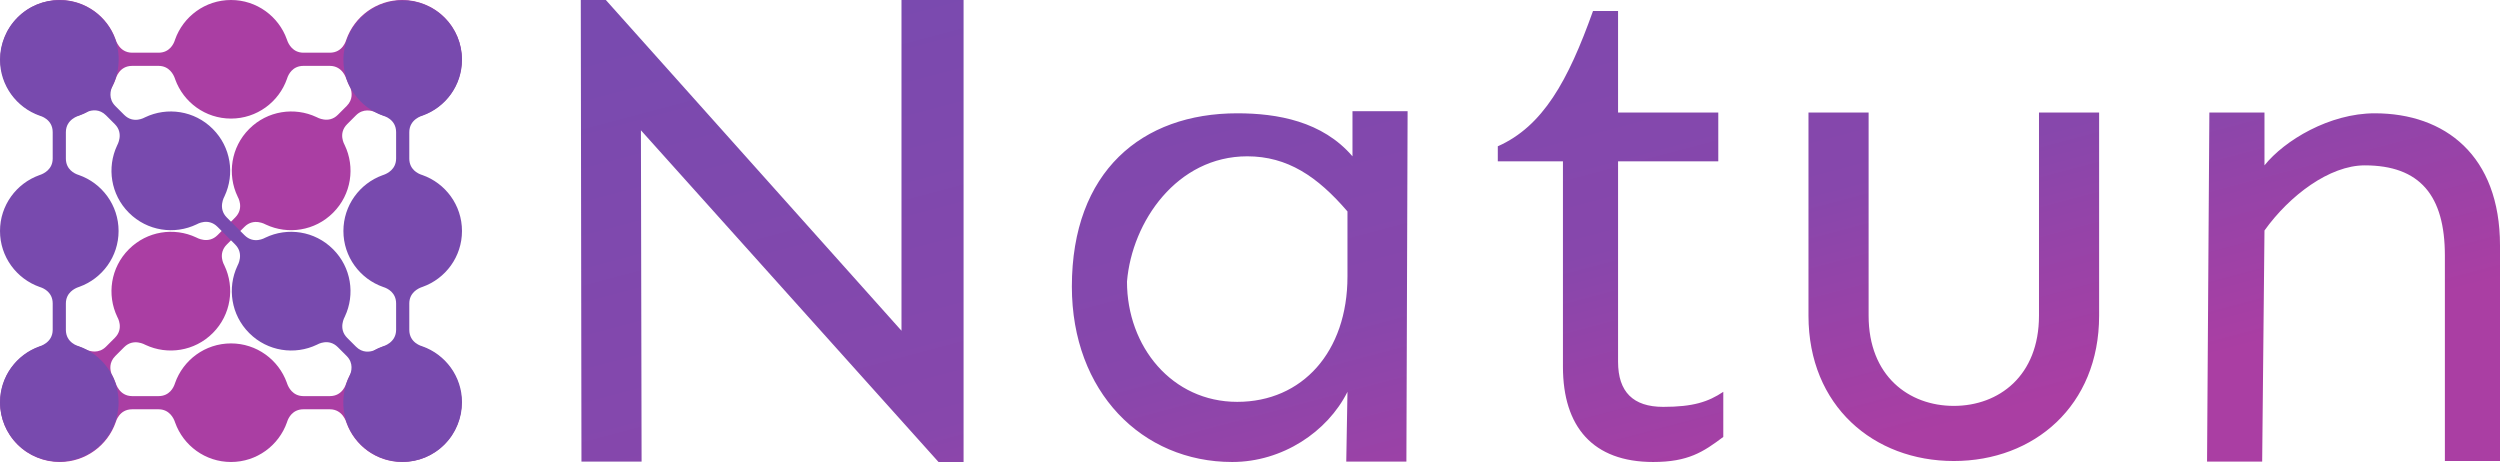
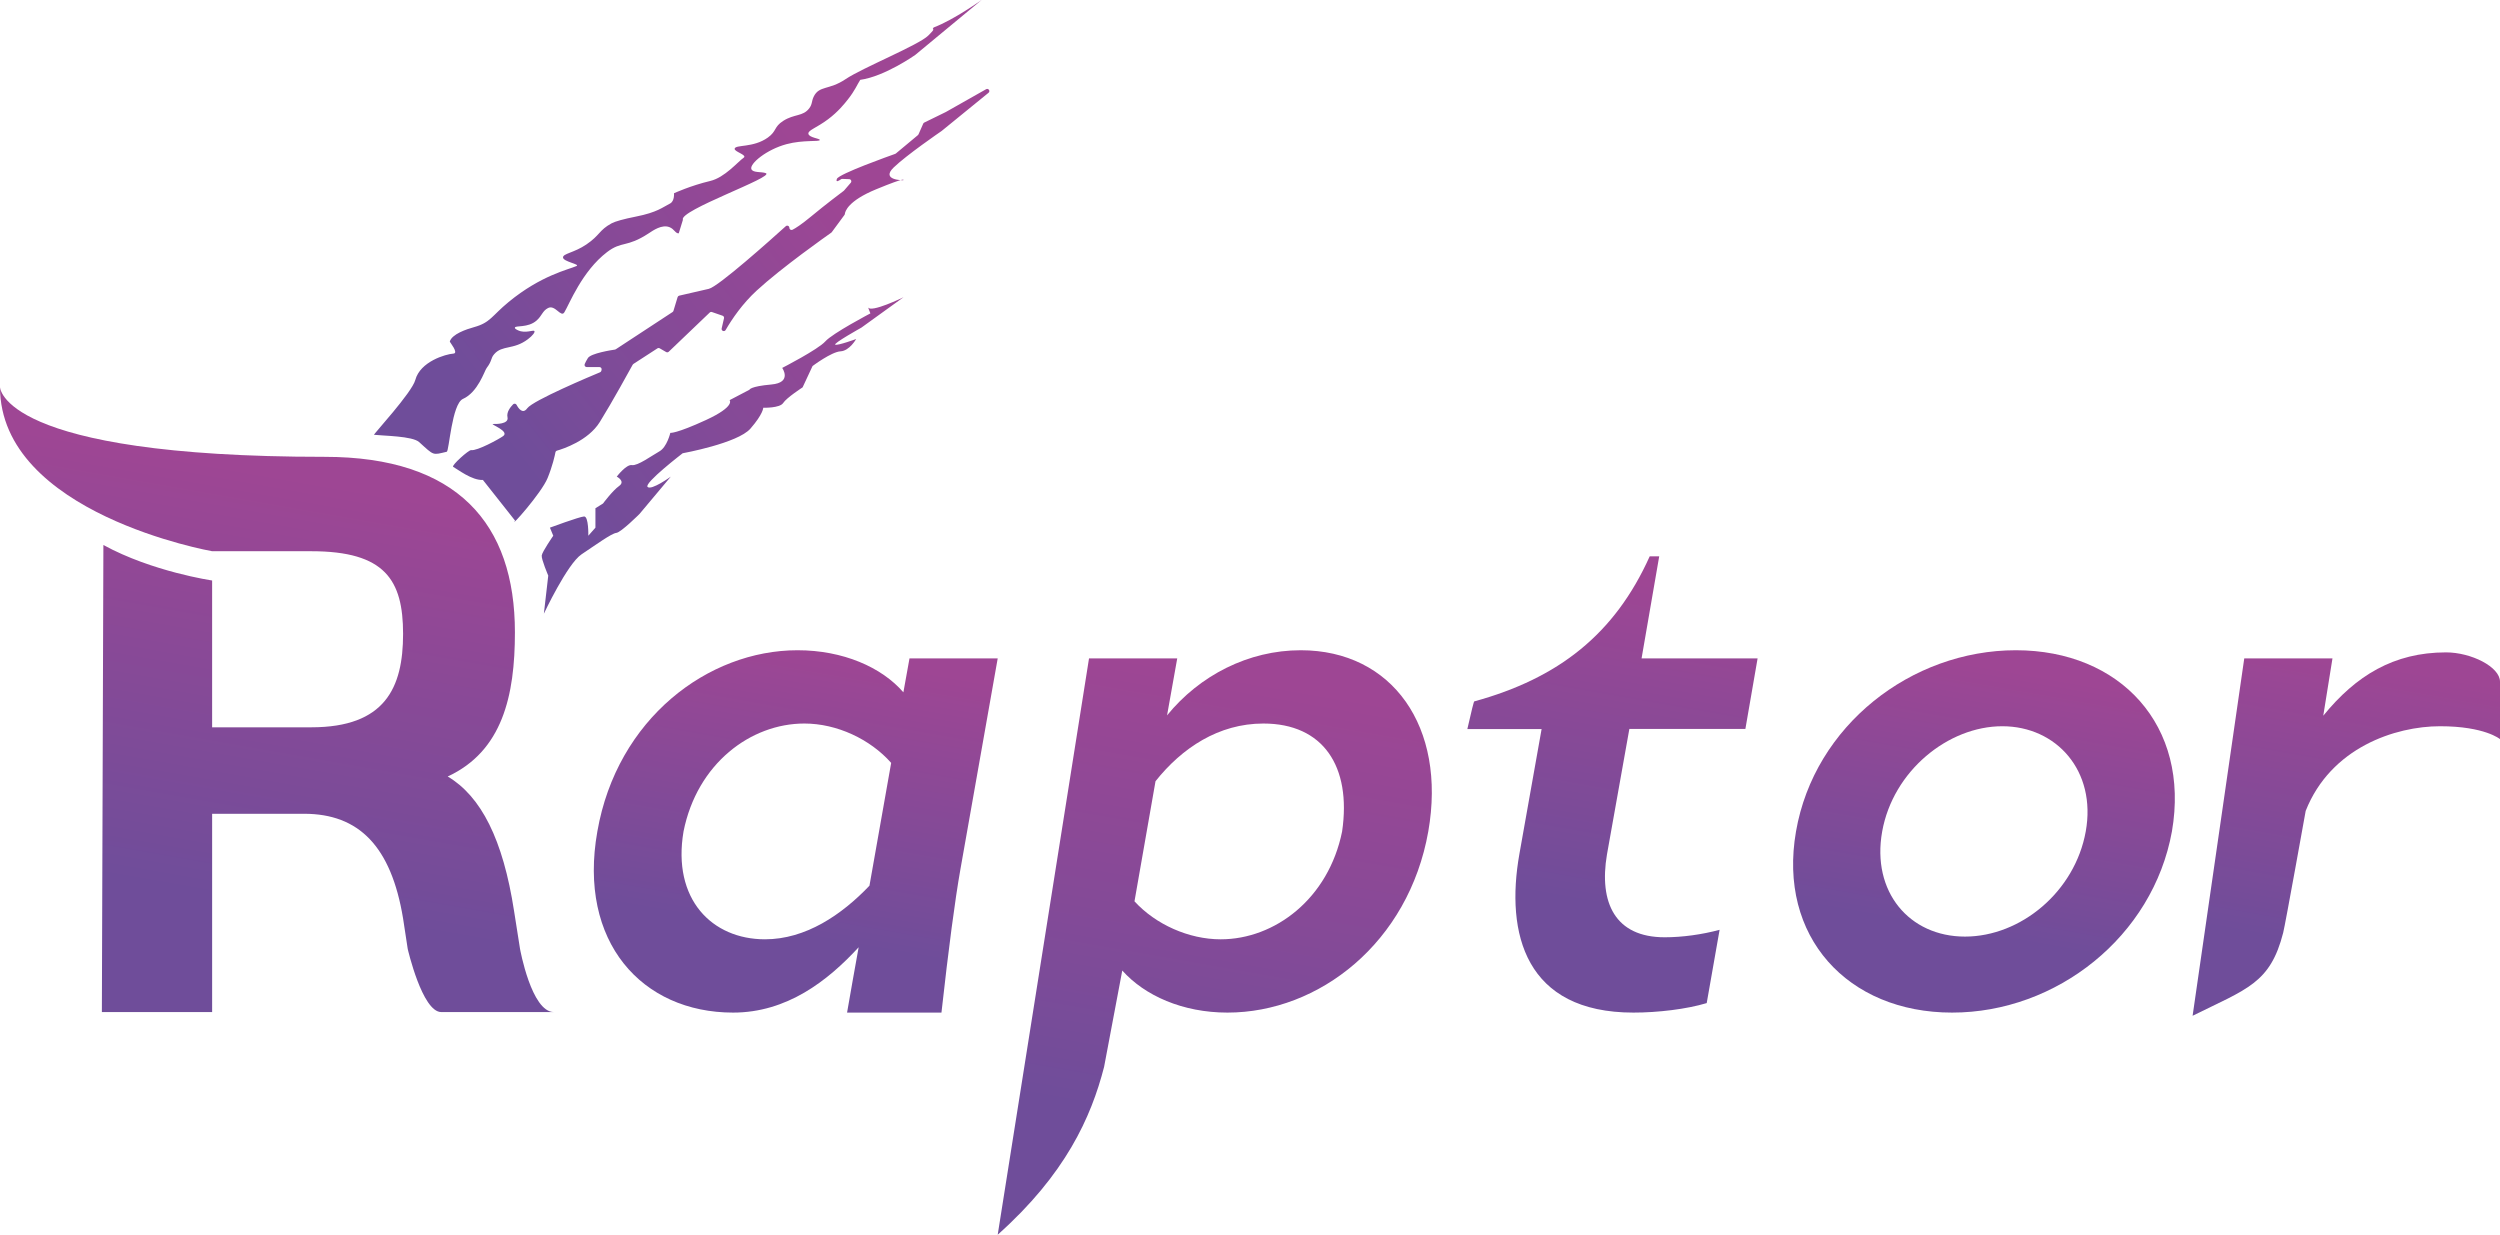
- <svg xmlns="http://www.w3.org/2000/svg" viewBox="1933.581 -501.039 1893.987 350" width="2525.316" height="466.667">
+ <svg xmlns="http://www.w3.org/2000/svg" xmlns:xlink="http://www.w3.org/1999/xlink" viewBox="0 0 3708.54 1831.6">
  <defs>
-     <clipPath id="A">
-       <path d="M1933.581-501.039h1893.987v350H1933.581z" />
-     </clipPath>
+     <linearGradient id="A" x1="326.66" y1="1514.96" x2="470.85" y2="697.24" gradientUnits="userSpaceOnUse">
+       <stop offset=".22" stop-color="#6f4d9a" />
+       <stop offset=".98" stop-color="#9e4694" />
+     </linearGradient>
+     <linearGradient id="B" x1="1118.06" y1="1499.83" x2="1213.88" y2="956.42" xlink:href="#A" />
+     <linearGradient id="C" x1="3432.4" y1="1526.85" x2="3529.57" y2="975.75" xlink:href="#A" />
+     <linearGradient id="D" x1="2896.72" y1="1496.12" x2="2986.95" y2="984.4" xlink:href="#A" />
+     <linearGradient id="E" x1="2320.63" y1="1475.23" x2="2430.77" y2="850.56" xlink:href="#A" />
+     <linearGradient id="F" x1="1734.32" y1="1858.18" x2="1886.38" y2="995.78" xlink:href="#A" />
+     <linearGradient id="G" x1="769.47" y1="681.47" x2="1502.9" y2="108.45" gradientUnits="userSpaceOnUse">
+       <stop offset="0" stop-color="#6f4d9a" />
+       <stop offset=".66" stop-color="#9e4694" />
+     </linearGradient>
  </defs>
-   <g clip-path="url(#A)">
-     <path d="M2151.168-210.281c.9 2.525 4.055 9.322 12.315 9.334 0 .003 3.327.003 9.982 0h9.981c9.964 0 12.345-9.42 12.504-9.874 6.141-17.495 22.813-30.052 42.395-30.052 24.79 0 44.917 20.126 44.917 44.917s-20.127 44.917-44.917 44.917c-19.436 0-36.005-12.371-42.256-29.662-.176-.486-2.741-10.25-12.643-10.265 0-.002-3.327-.002-9.981 0h-9.982c-8.406 0-11.415 6.705-12.237 9.085a18.15 18.15 0 0 1-.248.724c-.012.046-.016.057-.019.065-6.14 17.495-22.813 30.053-42.394 30.053-19.484 0-36.088-12.433-42.296-29.795a23.61 23.61 0 0 1-.288-.798c-.9-2.525-4.055-9.322-12.315-9.334 0-.002-3.327-.002-9.981 0h-9.982c-9.964 0-12.344 9.42-12.504 9.874-6.141 17.495-22.813 30.053-42.395 30.053a44.73 44.73 0 0 1-16.955-3.316c-5.475-2.191-10.605-5.501-15.036-9.932-17.529-17.53-17.529-45.993 0-63.523 13.077-13.076 32.238-16.398 48.405-9.965a44.9 44.9 0 0 1 3.891 1.749c2.838 1.201 9.29 3.048 14.725-2.341l6.742-6.742c7.046-7.046 2.069-15.389 1.86-15.823-8.028-16.713-5.119-37.382 8.728-51.228.019-.02.039-.039.059-.059l.058-.059c13.743-13.743 34.207-16.712 50.853-8.905.467.218 9.186 5.309 16.198-1.682.002.002 2.119-2.114 6.349-6.348v-.001l7.058-7.058c7.046-7.046 2.068-15.388 1.859-15.822-8.028-16.713-5.118-37.382 8.728-51.229.02-.019.039-.039.059-.058l.059-.059c13.742-13.744 34.207-16.712 50.853-8.906.466.219 9.161 5.295 16.168-1.652l6.742-6.741c4.888-4.889 3.989-10.402 2.91-13.465-1.189-2.121-2.211-4.348-3.048-6.663-.176-.486-2.741-10.25-12.643-10.265 0-.002-3.327-.002-9.981 0v-9.981h9.981c9.964 0 12.345-9.42 12.504-9.874 6.141-17.495 22.813-30.052 42.395-30.052a44.74 44.74 0 0 1 16.955 3.315c5.476 2.191 10.605 5.502 15.037 9.933 17.528 17.529 17.528 45.993 0 63.522-13.078 13.077-32.238 16.398-48.406 9.965a44.3 44.3 0 0 1-3.891-1.749c-2.838-1.201-9.289-3.048-14.725 2.342l-6.742 6.741c-7.046 7.046-2.068 15.389-1.86 15.823 8.029 16.713 5.119 37.382-8.728 51.228-.019.02-.039.04-.058.059l-.059.059c-13.743 13.744-34.207 16.712-50.853 8.905-.467-.218-9.186-5.309-16.198 1.682-.002-.002-2.118 2.115-6.349 6.349h0l-7.058 7.058c-7.046 7.046-2.068 15.388-1.859 15.823 8.028 16.713 5.118 37.382-8.728 51.228l-.059.059-.059.058c-13.742 13.744-34.206 16.713-50.853 8.906-.466-.219-9.161-5.295-16.168 1.652l-6.741 6.742c-4.889 4.888-3.989 10.401-2.911 13.464 1.189 2.121 2.211 4.348 3.048 6.663.176.486 2.741 10.25 12.643 10.265 0 .003 3.327.003 9.982 0h9.981c8.407 0 11.415-6.705 12.237-9.084.078-.244.16-.485.248-.725 6.12-17.53 22.808-30.117 42.414-30.117 19.436 0 36.004 12.371 42.256 29.661a2.62 2.62 0 0 1 .04.134c.101.262.194.53.287.797h0zm-85.167-231.517c-.9-2.525-4.055-9.322-12.315-9.334 0-.002-3.327-.002-9.981 0v-9.981h9.981c8.407 0 11.415-6.705 12.237-9.084.078-.244.16-.485.248-.725.012-.046.016-.057.019-.065 6.141-17.495 22.813-30.052 42.395-30.052 19.484 0 36.087 12.433 42.295 29.795.102.262.195.53.288.797.9 2.525 4.055 9.322 12.315 9.334 0 .003 3.327.003 9.982 0v9.981h-9.982c-8.406 0-11.415 6.705-12.237 9.085a18.15 18.15 0 0 1-.248.724c-6.119 17.53-22.808 30.118-42.413 30.118-19.436 0-36.005-12.371-42.256-29.662a2.12 2.12 0 0 1-.04-.133 23.61 23.61 0 0 1-.288-.798h0zm-44.921-29.58c.176.486 2.741 10.25 12.643 10.265 0 .003 3.327.003 9.982 0v9.981h-9.982c-9.964 0-12.344 9.42-12.504 9.874-6.141 17.495-22.813 30.053-42.395 30.053-24.79 0-44.917-20.127-44.917-44.917s20.127-44.917 44.917-44.917c19.436 0 36.005 12.371 42.256 29.661h0z" fill="#aa3ea3" />
-     <path d="M2122.343-248.752c-13.744-13.743-16.712-34.207-8.906-50.854.219-.467 5.309-9.186-1.682-16.198.002-.001-2.114-2.118-6.348-6.348h0l-7.058-7.058c-7.046-7.046-15.389-2.068-15.823-1.86-16.713 8.029-37.382 5.119-51.228-8.728-.02-.019-.039-.039-.059-.058l-.059-.059c-13.743-13.743-16.712-34.207-8.905-50.853.218-.466 5.295-9.161-1.652-16.168l-6.742-6.742c-4.888-4.888-10.402-3.989-13.464-2.91-2.121 1.189-4.348 2.211-6.663 3.048-.486.176-10.25 2.741-10.265 12.642a4151.96 4151.96 0 0 0 0 9.982v9.982c0 8.406 6.705 11.415 9.084 12.237.244.078.485.16.725.248 17.529 6.119 30.117 22.807 30.117 42.413 0 19.436-12.371 36.005-29.661 42.256a2.62 2.62 0 0 1-.134.04c-.262.102-.53.195-.797.288-2.526.9-9.322 4.055-9.334 12.315a4150.85 4150.85 0 0 0 0 9.981v9.982c0 9.963 9.42 12.344 9.874 12.504 17.494 6.14 30.052 22.813 30.052 42.394 0 24.791-20.127 44.917-44.917 44.917s-44.917-20.126-44.917-44.917c0-19.436 12.371-36.004 29.661-42.255.486-.176 10.25-2.741 10.265-12.643.003 0 .003-3.327 0-9.982v-9.981c0-8.407-6.704-11.415-9.084-12.238-.243-.077-.485-.159-.725-.247a.64.64 0 0 1-.064-.019c-17.495-6.141-30.053-22.813-30.053-42.395 0-19.484 12.433-36.087 29.795-42.296.263-.102.53-.194.798-.287 2.525-.9 9.321-4.056 9.333-12.315a4151.96 4151.96 0 0 0 0-9.982v-9.982c0-9.963-9.419-12.344-9.873-12.503-17.495-6.141-30.053-22.813-30.053-42.395 0-5.998 1.178-11.723 3.316-16.955 2.19-5.476 5.501-10.606 9.932-15.037 17.53-17.528 45.993-17.528 63.523 0 13.076 13.077 16.398 32.238 9.965 48.406a44.9 44.9 0 0 1-1.749 3.891c-1.201 2.837-3.048 9.289 2.341 14.724l6.742 6.743c7.046 7.046 15.388 2.068 15.823 1.859 16.713-8.028 37.382-5.118 51.228 8.728l.059.059c.019.02.039.039.058.059 13.744 13.742 16.713 34.207 8.906 50.853-.219.467-5.309 9.186 1.682 16.198-.002.002 2.114 2.118 6.348 6.349v-.001l7.058 7.058c7.046 7.046 15.389 2.069 15.823 1.86 16.713-8.028 37.382-5.119 51.228 8.728a1.64 1.64 0 0 1 .059.059c.02.019.039.039.059.058 13.744 13.743 16.712 34.207 8.905 50.853-.218.467-5.295 9.161 1.652 16.169l6.742 6.741c4.889 4.889 10.402 3.989 13.465 2.911 2.12-1.19 4.347-2.211 6.662-3.048.486-.176 10.25-2.741 10.265-12.643.003 0 .003-3.327 0-9.982v-9.981c0-8.407-6.704-11.415-9.084-12.238-.243-.077-.485-.159-.725-.247-17.529-6.12-30.117-22.808-30.117-42.414 0-19.436 12.371-36.004 29.661-42.256a2.62 2.62 0 0 1 .134-.04c.263-.102.53-.194.798-.287 2.525-.9 9.321-4.056 9.333-12.315a4151.96 4151.96 0 0 0 0-9.982v-9.982c0-9.963-9.419-12.344-9.873-12.503-17.495-6.141-30.053-22.813-30.053-42.395 0-24.79 20.127-44.917 44.917-44.917s44.917 20.127 44.917 44.917c0 19.436-12.371 36.004-29.661 42.256-.486.176-10.25 2.741-10.265 12.642a4151.96 4151.96 0 0 0 0 9.982v9.982c0 8.406 6.704 11.415 9.084 12.237.244.078.485.16.725.248a.84.84 0 0 1 .065.018c17.494 6.141 30.052 22.813 30.052 42.395 0 19.484-12.433 36.088-29.795 42.296-.262.102-.53.195-.797.288-2.526.9-9.322 4.055-9.334 12.315a4150.85 4150.85 0 0 0 0 9.981v9.982c0 9.963 9.419 12.344 9.874 12.504 17.494 6.14 30.052 22.813 30.052 42.394a44.75 44.75 0 0 1-3.315 16.956c-2.191 5.475-5.502 10.605-9.933 15.036-17.529 17.529-45.993 17.529-63.523 0-13.076-13.077-16.397-32.238-9.965-48.405a44.9 44.9 0 0 1 1.749-3.891c1.202-2.838 3.049-9.29-2.341-14.725l-6.742-6.743c-7.046-7.046-15.388-2.068-15.822-1.859-16.713 8.028-37.382 5.118-51.229-8.728-.019-.02-.039-.039-.058-.059s-.04-.039-.059-.058h0z" fill="#784aae" />
-     <linearGradient id="B" x1="-.02" y1=".083" x2="1.035" y2="1.032" gradientTransform="matrix(1453.987,0,0,350,2373.581,-501.039)" gradientUnits="userSpaceOnUse">
-       <stop offset="2.5%" stop-color="#794aaf" />
-       <stop offset="50.417%" stop-color="#8747ac" />
-       <stop offset="77.917%" stop-color="#aa3ea3" />
-     </linearGradient>
-     <path d="M2663.581-501.039h-47.036v250.556l-223.982-250.556h-18.982l.509 349.72h45.556l-.509-251.016L2644.6-151.039h18.981v-350zm207.317 85.836c-72.13 0-125.278 43.978-125.278 131.293 0 79.722 53.148 132.871 121.481 132.871 37.964 0 72.13-22.778 87.316-53.149l-.916 52.869h45.556l.915-265.462h-41.759v34.167c-22.778-26.574-56.945-32.589-87.315-32.589zm7.592 32.589c30.371 0 53.149 15.185 75.927 41.759v49.352c0 56.945-34.167 94.908-83.519 94.908s-83.519-41.76-83.519-91.112c3.796-45.555 37.963-94.907 91.111-94.907zm280.927-33.148v-76.945h-18.981c-18.982 53.148-37.963 87.315-72.13 102.5v11.389h49.352v155.649c0 45.555 22.778 72.13 68.334 72.13 26.574 0 37.963-7.593 53.148-18.982v-34.167c-11.389 7.593-22.778 11.389-45.556 11.389s-34.167-11.389-34.167-34.167v-151.852h75.927v-36.944h-75.927zm364.446 0h-45.556v153.89c0 45.556-30.37 68.334-64.537 68.334s-64.537-22.778-64.537-68.334v-153.89h-45.556v153.89c0 68.334 49.352 110.093 110.093 110.093s110.093-41.759 110.093-110.093v-153.89zm208.797.559c-34.167 0-68.333 20.46-83.519 39.442v-40.001h-41.759l-1.751 264.443h41.76l1.75-175.09c18.982-26.574 49.352-49.352 75.927-49.352 41.759 0 60.741 22.778 60.741 68.333v155.649h41.759V-315.02c0-68.334-41.759-100.183-94.908-100.183z" fill="url(#B)" />
-   </g>
+   <path d="M0 574.06s0 103.62 481.75 103.62c196.7 0 282.09 99.12 282.09 260.32 0 94.13-18.53 176.21-99.71 213.86 49.42 29.42 82.05 92.95 98.52 200.03l8.78 55.77s16.9 93.66 50.22 93.66H654.57c-28.25 0-49.75-93.66-49.75-93.66l-6.89-45.18c-17.65-107.07-65.57-155.31-146.76-155.31H314.68v294.15H151.12l2.25-692.86c72.65 39.76 161.3 52.64 161.3 52.64v217.8h147.08c109.43 0 136.19-58.55 136.19-138.56s-26.76-122.65-136.19-122.65H314.67S0 762.3 0 574.06z" fill="url(#A)" />
+   <path d="M1349.16 976.66l-9.06 50.33c-32.21-37.24-89.58-62.41-157.03-62.41-132.87 0-267.75 101.66-296.94 268.76-29.19 164.07 66.43 268.76 201.32 268.76 79.52 0 139.99-46.6 186.29-96.93-.26.08-17.18 96.93-17.18 96.93h140.01c10.67-95.96 20.04-166.76 28.09-212.39l55.36-313.05h-130.86zm-59.39 337.2c-41.27 43.28-94.62 79.52-155.01 79.52-78.51 0-137.9-59.39-120.79-160.05 20.13-100.66 99.65-160.04 179.17-160.04 48.32 0 97.64 23.15 128.84 58.38l-32.21 182.19z" fill="url(#B)" />
+   <path d="M3708.54,1011.33c0-22.18-42.86-43.58-80.12-43.58-77.51,0-133.73,34.57-182.05,93.96l13.66-85.04h-130.86l-76.63,530.14c81.11-40.15,115.14-48.07,134.37-123.16,3.1-12.1,33.38-180.75,33.38-180.75,37.09-93.87,132.86-125.58,199.29-125.58s88.96,19.09,88.96,19.09v-85.08Z" fill="url(#C)" />
+   <path d="M2990.36,964.58c-155.01,0-298.95,111.73-326.13,268.76-27.18,156.02,76.5,268.76,231.51,268.76s297.94-112.74,326.13-268.76c27.18-157.03-76.5-268.76-231.51-268.76Zm103.68,268.76c-16.11,89.59-96.63,156.02-179.17,156.02s-138.91-66.43-122.8-156.02c16.1-89.58,97.64-156.02,178.16-156.02s139.91,66.43,123.81,156.02Z" fill="url(#D)" />
+   <path d="M2461.29 825.27h-14.09c-51.94 115.57-135.36 180.9-260.26 215.2-.65 0-4.07 13.66-10.25 40.99l110.15.03-32.9 185.07c-21.14 118.78 9.06 235.54 169.11 235.54 36.24 0 78.51-5.03 108.71-14.09l19.12-108.71c-26.17 7.04-55.36 11.07-81.53 11.07-73.48 0-97.64-51.34-85.56-122.8l33.22-186.22h172.12l18.12-104.69h-172.12l26.17-151.4z" fill="url(#E)" />
+   <path d="M1929.53 964.58c-77.51 0-149.98 37.24-198.3 96.63l15.1-84.55h-130.86l-94.14 594.15-41.32 260.79c100.22-89.35 138.58-173.9 157.82-248.98l26.96-142.93c33.22 37.24 89.58 62.41 156.02 62.41 135.89 0 268.75-103.68 297.94-268.76 27.18-155.01-53.35-268.76-189.24-268.76zm61.4 268.76c-20.13 99.65-99.65 160.05-180.18 160.05-47.31 0-96.63-22.14-127.84-56.37l31.2-178.16c39.26-49.32 93.61-85.56 160.05-85.56 88.58 0 130.85 63.41 116.76 160.04z" fill="url(#F)" />
+   <path d="M1006.85 346.16c-5.01.31-6.48-6.4-13.85-9.23-11.24-4.32-24.3 4.99-30.77 9.23-33.06 21.67-39.54 10.86-61.75 27.83-37.2 28.43-55.98 77.31-63.31 89.3-5.08 8.31-13.56-11.81-24.17-6.36-8.47 4.35-8.77 11.22-16.92 18.46-13.03 11.57-32.04 6.87-32.31 10.77-.11 1.62 2.93 3.04 4.6 3.82 11.28 5.27 22.91-1.32 24.42 1.24 1 1.68-2.7 6.69-9.73 12-21.33 16.14-37.92 8.36-49.85 22.05-5.76 6.6-2.73 9.36-11.33 20.66-3.23 4.25-12.77 35.84-35.11 45.81-16.54 7.38-20.55 77.59-24.03 78.4-21.42 5.01-18.27 6.26-41-14.36-9.91-8.99-52.77-9.22-66.9-10.79-1.56-.17 56.21-62.53 61.22-81.31 7.3-27.35 44.91-38.32 56.56-39.15 8.35-.6-5.64-17.1-5.39-17.92 3.29-10.97 24.44-18.14 35.99-21.33 24.34-6.73 26.06-16.55 51.32-37.32 48.15-39.61 88.64-47.98 100.63-53.32 5.93-2.64-19.68-6.41-19.99-12.66-.29-5.91 16.32-6.86 34.66-19.33 20.45-13.91 18.53-21.05 37.32-31.32 5.27-2.88 18.23-6.5 35.99-10 31.96-6.3 39.99-14 50.65-19.33 7.2-3.6 6-15.33 6-15.33s24.66-11.33 53.71-18.2c21.64-5.12 40.92-28.45 49.59-34.45 5.98-4.14-13.9-8.84-13.33-13.33.83-6.53 27.58-1.01 49.32-16.66 13.41-9.65 8.59-15.61 22.66-24.66 16.55-10.64 29.36-6.36 38.65-18.66 4.91-6.5 3.19-10.17 6.66-17.33 8.15-16.8 22.66-9.33 47.32-25.99s108.63-50.65 122.63-64.65 3.47-6.15 8-12C1415 29.41 1456.1-.02 1456.1-.02l-98.46 81.54s-45.08 31.86-81.54 36.92c-4.64 7.16-7.62 15.53-18.46 29.23-5.02 6.34-14.23 17.99-29.23 29.23-17.28 12.96-30.05 16.24-29.23 21.54.9 5.83 17.13 6.85 16.92 9.23-.26 2.91-24.39-.49-49.23 6.15-30.01 8.03-55.09 29.14-52.31 36.92 2.14 5.98 15.4 3.65 21.54 6.15 13.61 5.56-129.86 55.39-123.08 69.23m-249 446.15c-8.73 12.66 39.18-40.66 48.32-63.17 7.34-18.06 10.6-32.95 11.6-38.13a3.21 3.21 0 0 1 2.27-2.48c8.86-2.53 46.2-14.6 63.49-42.38 18.37-29.52 45.31-78.64 48.84-85.09a3.19 3.19 0 0 1 1.07-1.15l35.64-23.1c1.01-.66 2.31-.69 3.35-.08l9.58 5.54c1.23.71 2.79.53 3.82-.46l60.84-58.17c.87-.83 2.13-1.11 3.26-.71l15.82 5.45a3.2 3.2 0 0 1 2.08 3.75l-3.47 15.12c-.82 3.58 4.05 5.51 5.89 2.33 9.48-16.35 24.79-38.91 46.04-58.48 36.95-34.03 104.71-81.76 110.69-85.96a3.12 3.12 0 0 0 .73-.72l18.83-25.56c.33-.45.52-.98.58-1.54.38-3.63 4.54-19.25 46.38-36.48 47.82-19.69 40.08-13.36 40.08-13.36s-33.76 0-14.06-18.99c19.17-18.48 68.43-52.29 71.04-54.08.07-.05.14-.1.21-.16l69.47-56.59c3.04-2.47-.16-7.2-3.58-5.29l-59.79 33.84-32 15.66a3.14 3.14 0 0 0-1.52 1.59l-6.96 15.82a3.26 3.26 0 0 1-.88 1.17l-32.73 27.28c-.29.24-.62.43-.98.56-7.16 2.53-83.65 29.71-86.49 37.08-2.43 6.3 3.64 2.34 5.98.65a3.21 3.21 0 0 1 2.01-.61l10.29.4c2.69.1 4.06 3.27 2.3 5.3l-9.98 11.57a2.9 2.9 0 0 1-.51.48c-2.79 2.08-25.87 19.35-48.95 38.47-14.1 11.68-22.43 16.9-26.98 19.23a3.21 3.21 0 0 1-4.67-2.86h0c0-2.78-3.29-4.25-5.35-2.38-21.39 19.32-100.24 89.87-114.2 92.9l-43.92 10.12c-1.11.26-2 1.1-2.33 2.19l-6.16 20.33c-.22.72-.68 1.34-1.31 1.75l-84.22 55.23c-.39.26-.83.42-1.29.49-5 .73-35.58 5.46-40.1 12.56-2.24 3.52-3.75 6.61-4.74 8.92-.89 2.11.67 4.44 2.96 4.44h18.96a3.22 3.22 0 0 1 3.15 3.84l-.3 1.52c-.21 1.05-.92 1.92-1.91 2.33-12.81 5.33-99.67 41.77-108.13 53.5-6.61 9.15-12.85.4-15.8-5.16a3.21 3.21 0 0 0-5.12-.76c-4.02 4.06-10.04 11.62-8.32 19.28 2.33 10.4-17.93 9.99-21 9.86-.27-.01-.53.01-.79.07-3.18.69 25.11 10.73 15.37 17.88-6.01 4.41-38.63 22.24-47.6 20.89-3.53-.53-29.71 23.05-26.58 24.76 6.75 3.71 27.89 20.36 44.11 19.44m623.8-270.97s-49.02 23.91-52.54 14.77 3.52 9.14 3.52 9.14-56.26 29.54-66.81 41.49c-10.55 11.96-63.99 39.38-63.99 39.38s15.47 21.8-16.17 24.61c-31.65 2.81-32.35 7.74-32.35 7.74l-29.54 15.47s9.14 9.14-35.16 29.54c-44.3 20.39-52.74 18.99-52.74 18.99s-4.92 21.1-16.17 27.43-32.35 21.8-40.79 20.39-22.5 17.09-22.5 17.09 13.36 6.82 3.52 13.85c-9.85 7.03-23.91 26.02-23.91 26.02l-11.25 7.03v28.8l-10.55 11.99s.7-29.03-6.33-28.58-50.63 16.59-50.63 16.59l4.96 11.99s-16.41 23.66-17.11 29.29 9.68 29.87 9.68 29.87l-6.51 56.49s34.78-74 55.88-88.06 44.53-31.09 51.56-31.8c7.03-.7 34.46-28.13 34.46-28.13l46.41-55.34s-28.83 20.88-34.46 15.26c-5.63-5.63 52.04-49.93 52.04-49.93s81.58-14.77 100.56-36.57c18.99-21.8 18.99-30.94 18.99-30.94s24.61.7 29.54-7.03 28.83-23.21 28.83-23.21l14.77-31.65s28.13-21.1 41.49-21.8 23.21-18.28 23.21-18.28-26.72 9.85-30.94 8.44 38.68-25.32 38.68-25.32l62.39-45.01z" fill="url(#G)" />
</svg>
